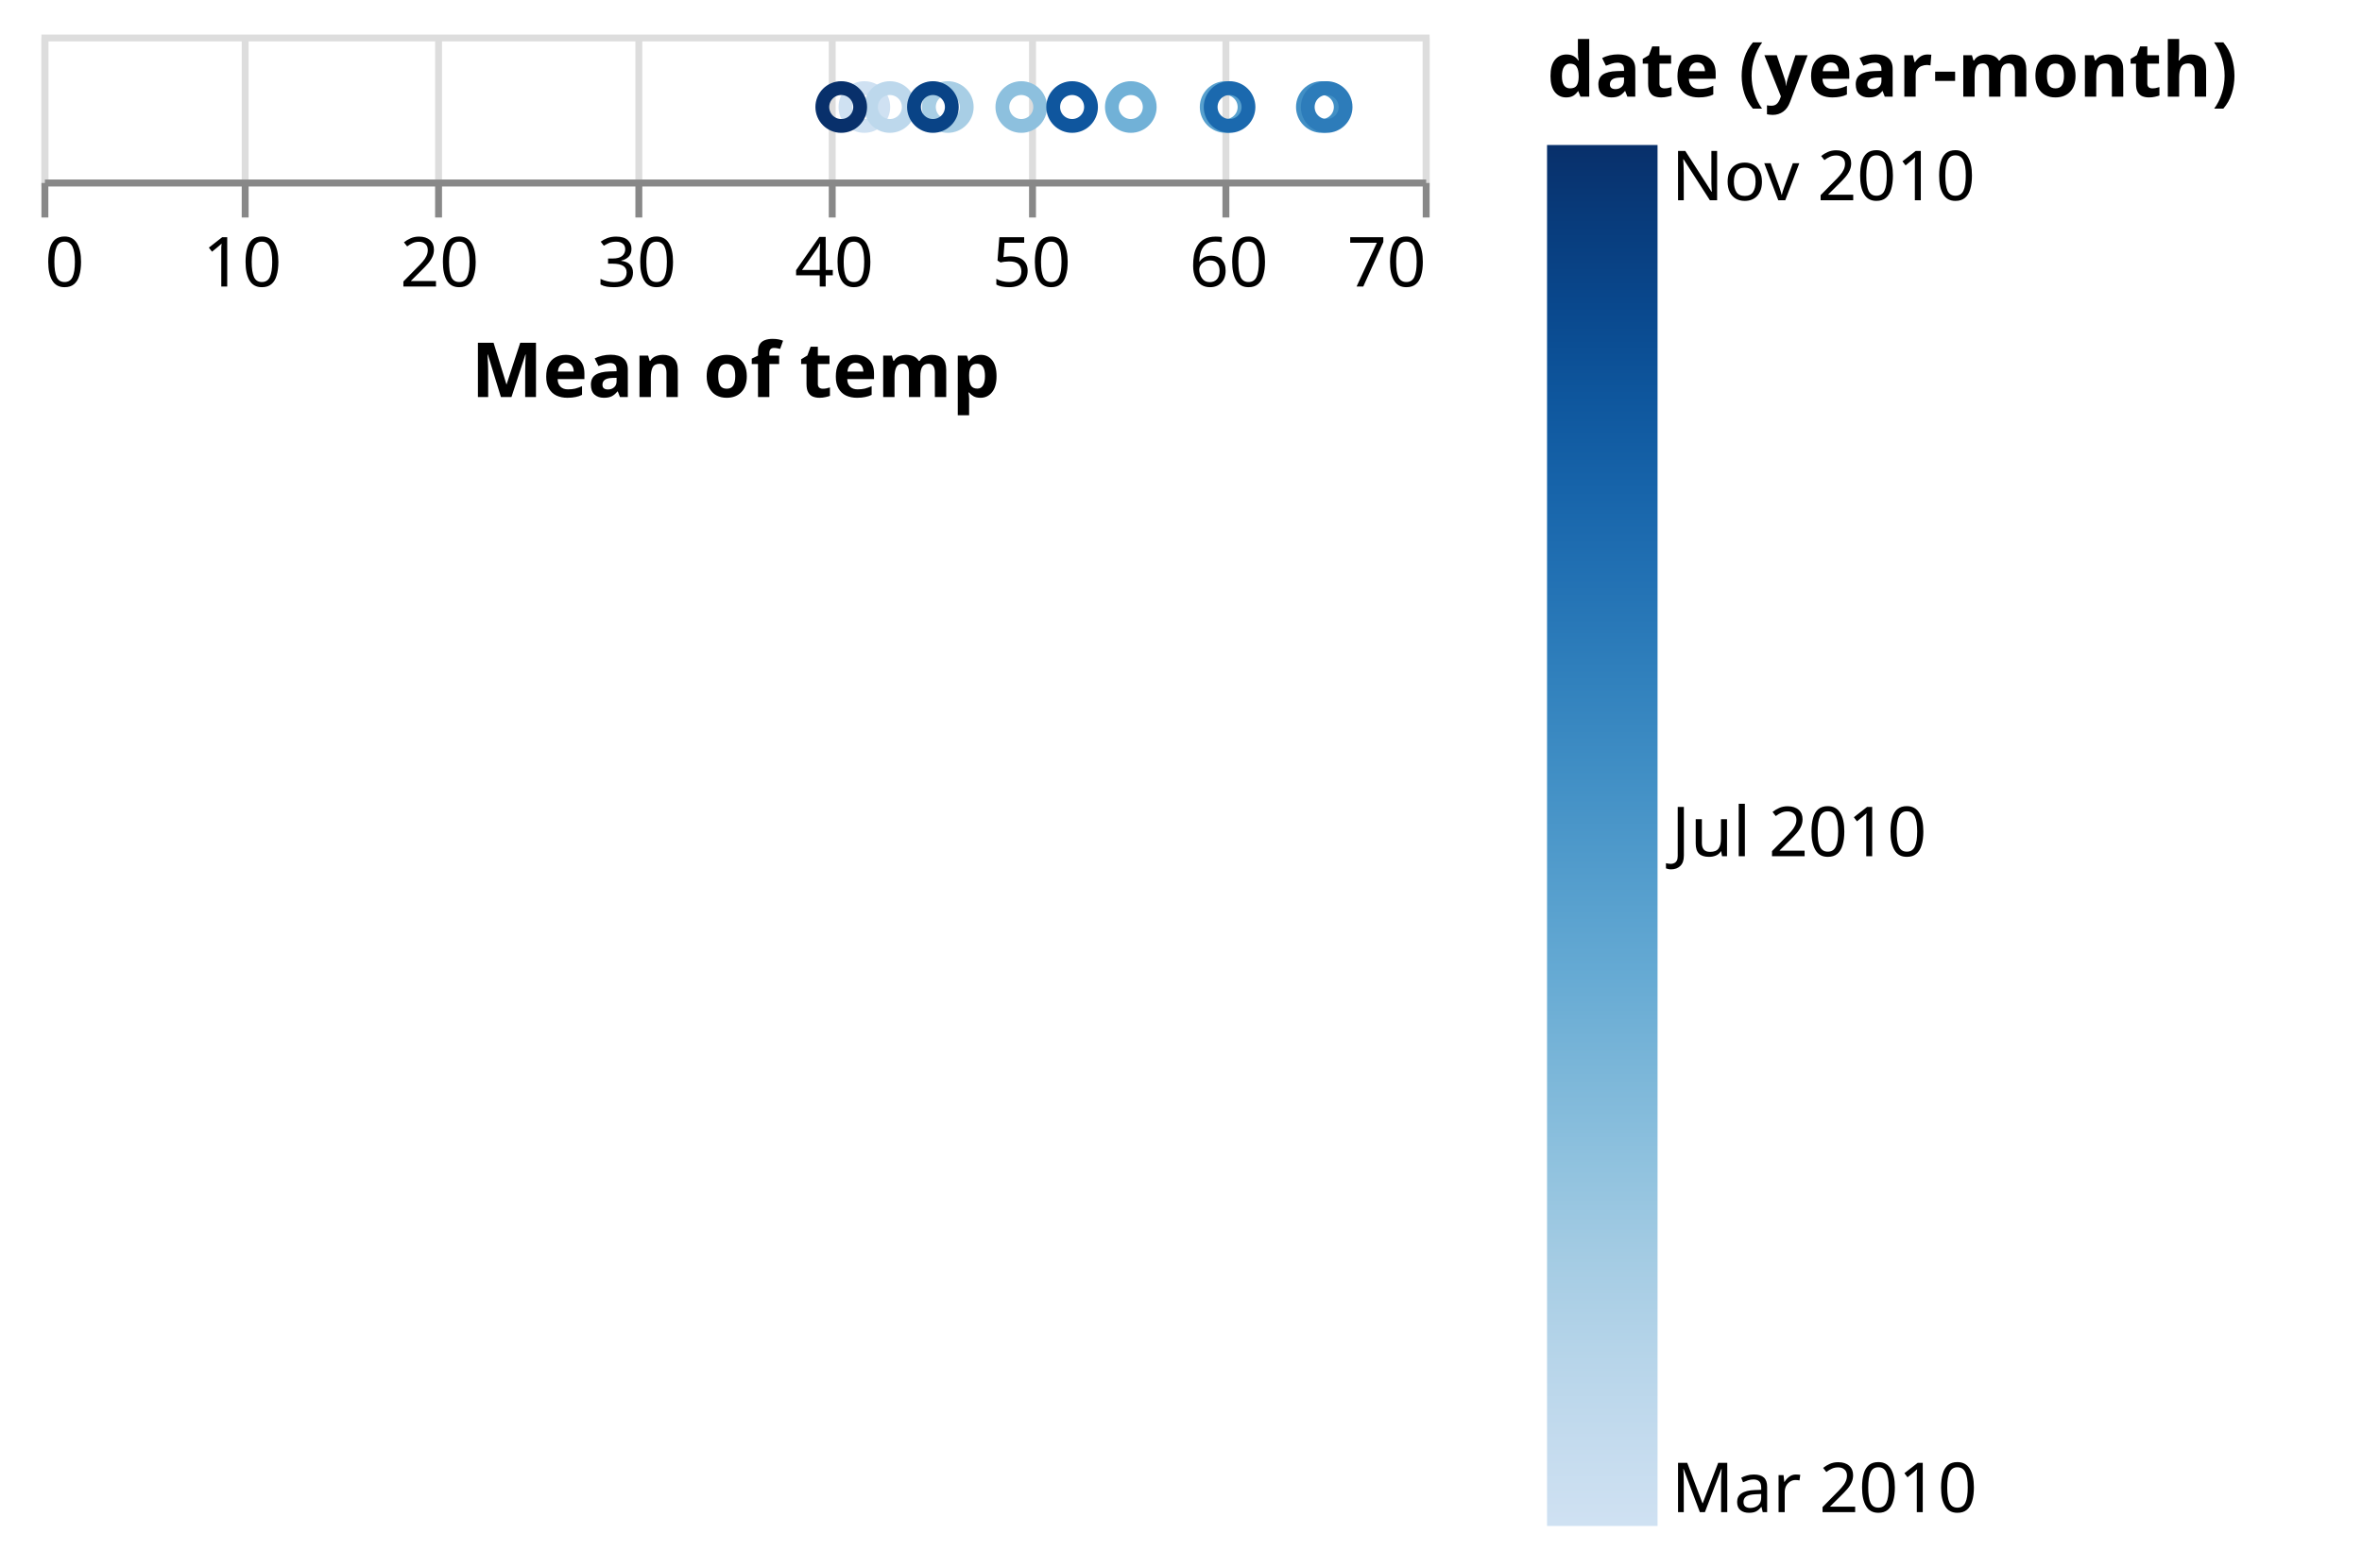
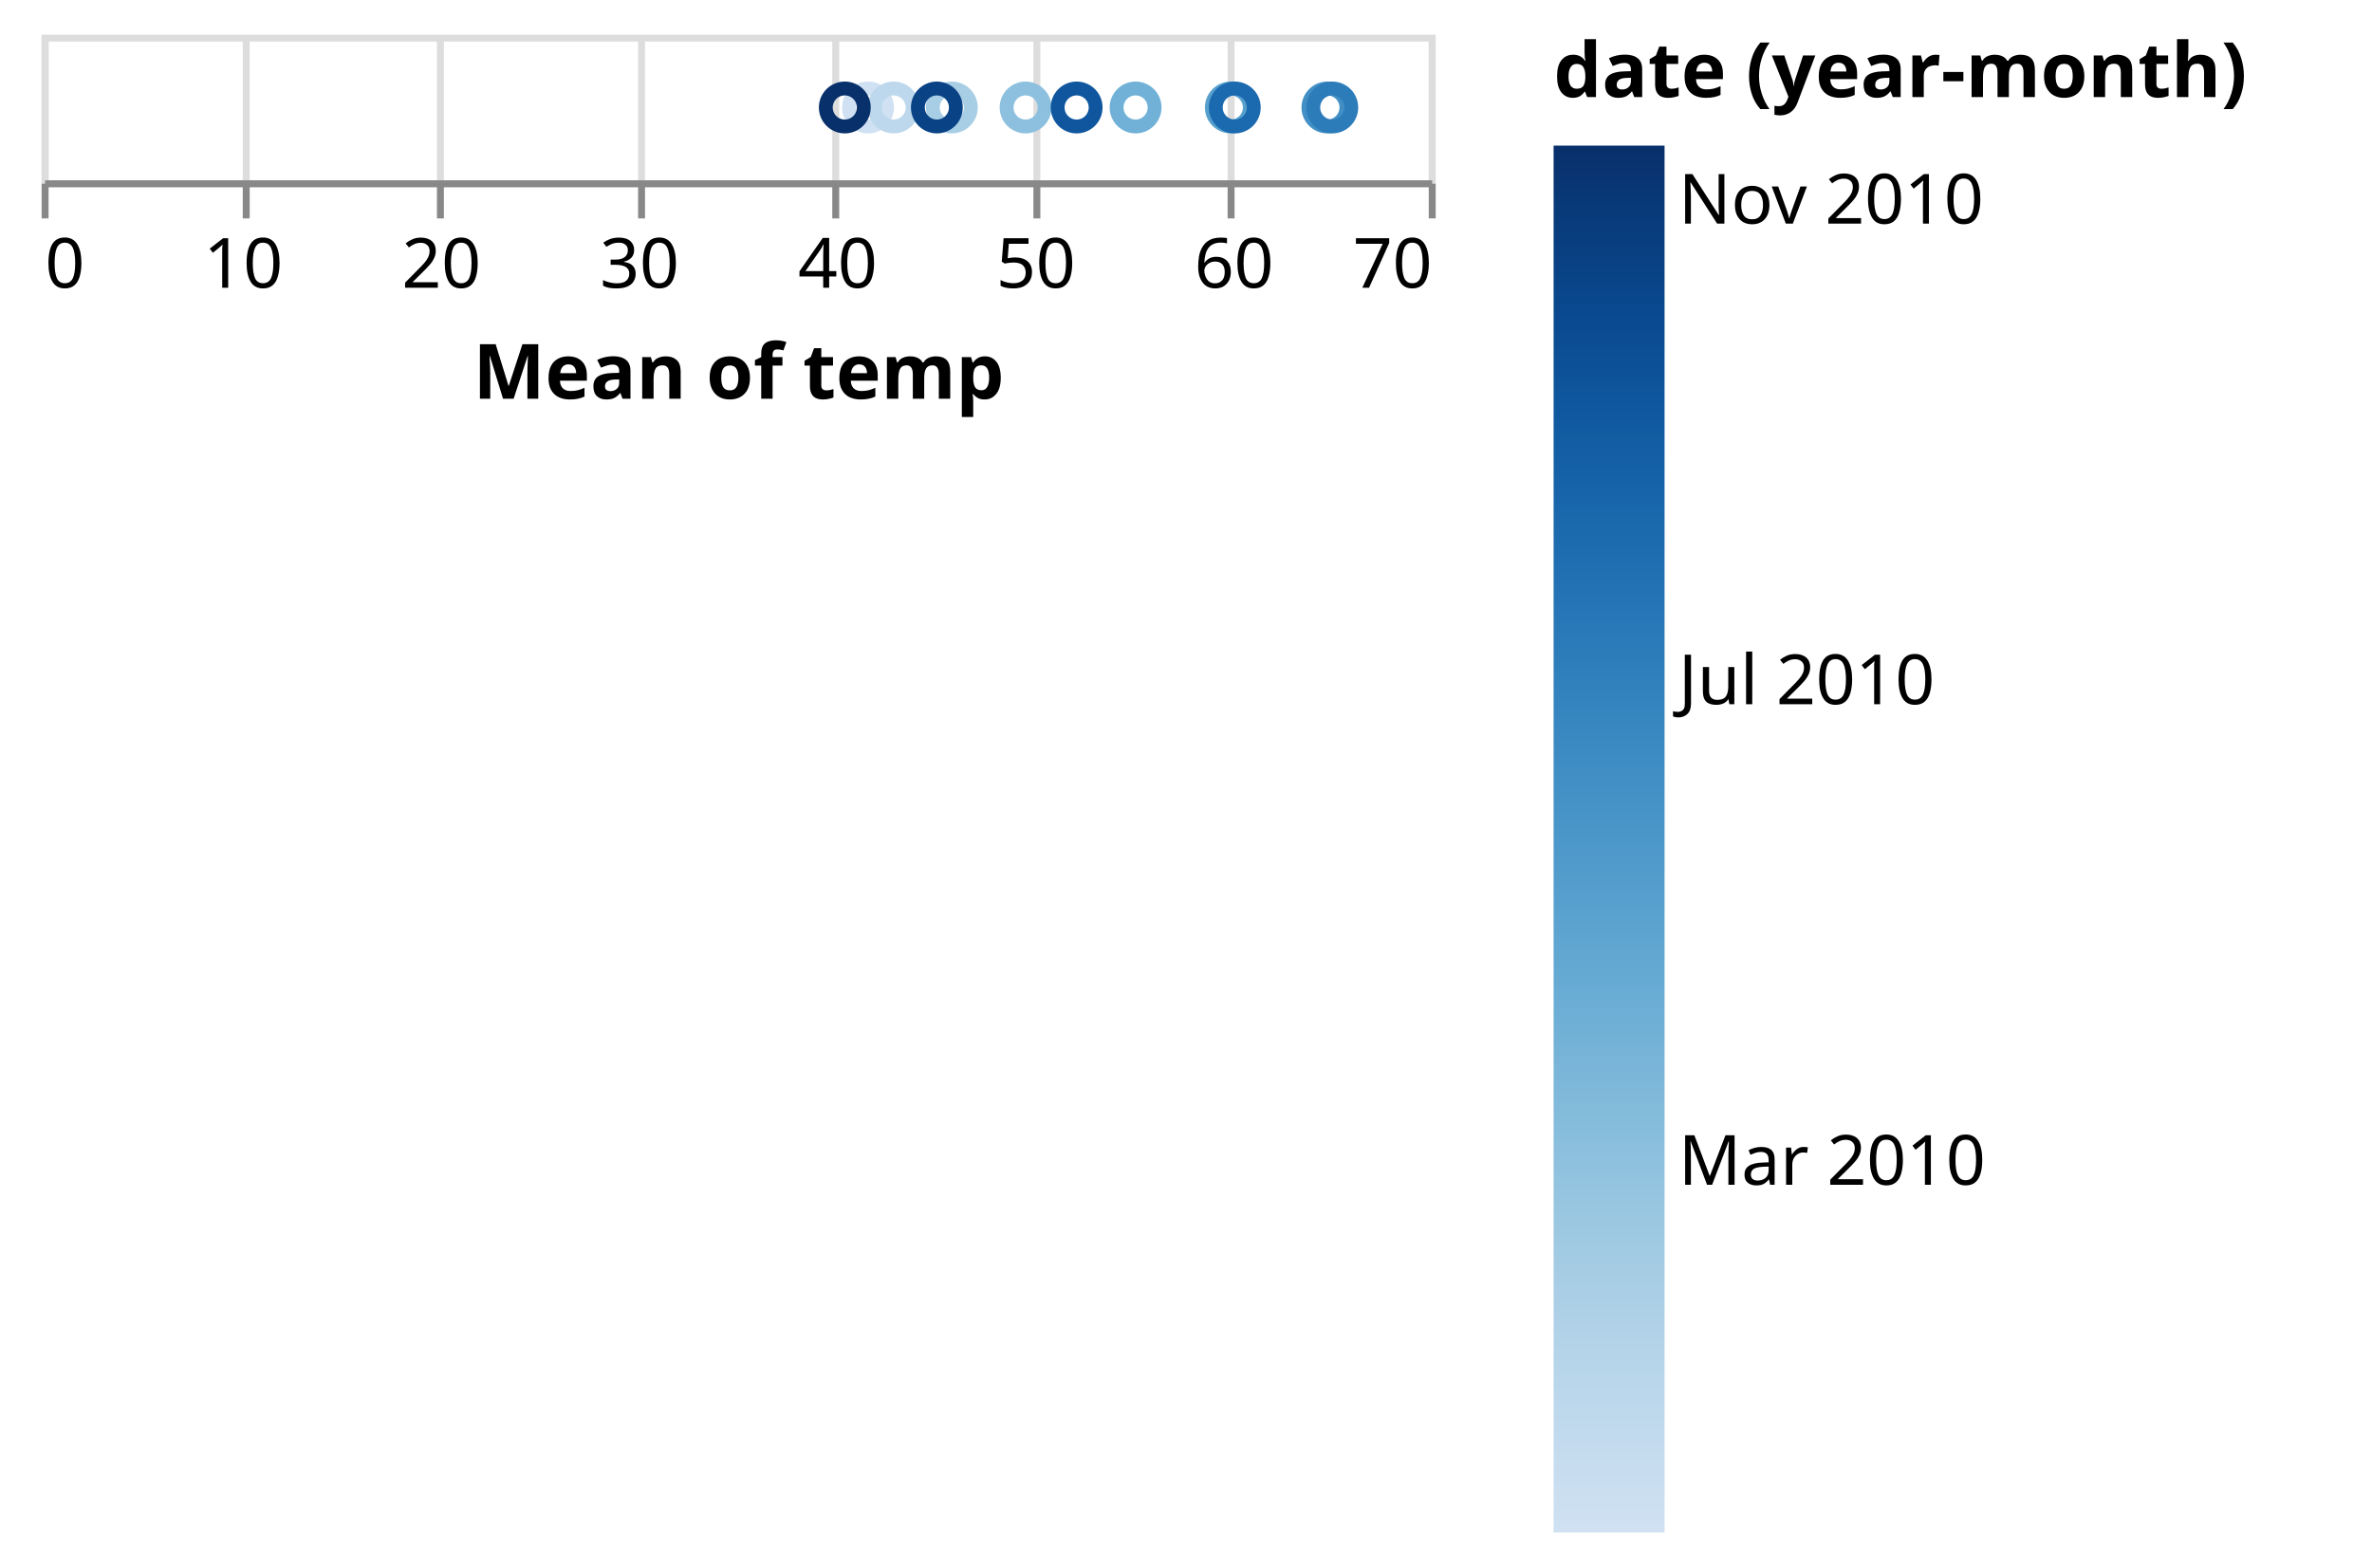
- <svg xmlns="http://www.w3.org/2000/svg" class="marks" width="342" height="227" viewBox="0 0 342 227" version="1.1">
+ <svg xmlns="http://www.w3.org/2000/svg" class="marks" width="342" height="226" viewBox="0 0 342 226" version="1.1">
  <defs>
    <linearGradient id="gradient_0" x1="0" x2="0" y1="1" y2="0">
      <stop offset="0" stop-color="rgb(207, 225, 242)" />
      <stop offset="0.058" stop-color="rgb(196, 219, 238)" />
      <stop offset="0.127" stop-color="rgb(181, 212, 233)" />
      <stop offset="0.196" stop-color="rgb(163, 203, 227)" />
      <stop offset="0.266" stop-color="rgb(142, 193, 222)" />
      <stop offset="0.335" stop-color="rgb(121, 181, 216)" />
      <stop offset="0.404" stop-color="rgb(100, 169, 211)" />
      <stop offset="0.474" stop-color="rgb(82, 156, 204)" />
      <stop offset="0.543" stop-color="rgb(65, 143, 197)" />
      <stop offset="0.612" stop-color="rgb(49, 129, 189)" />
      <stop offset="0.682" stop-color="rgb(35, 114, 180)" />
      <stop offset="0.751" stop-color="rgb(23, 100, 170)" />
      <stop offset="0.82" stop-color="rgb(14, 86, 157)" />
      <stop offset="0.889" stop-color="rgb(9, 71, 140)" />
      <stop offset="0.959" stop-color="rgb(8, 57, 120)" />
      <stop offset="1" stop-color="rgb(8, 48, 107)" />
    </linearGradient>
  </defs>
  <g transform="translate(6,5)">
    <g class="mark-group role-frame root">
      <g transform="translate(0,0)">
        <path class="background" d="M0.5,0.5h200v21h-200Z" style="fill: none; stroke: #ddd;" />
        <g>
          <g class="mark-group role-axis">
            <g transform="translate(0.5,21.5)">
              <path class="background" d="M0,0h0v0h0Z" style="pointer-events: none; fill: none;" />
              <g>
                <g class="mark-rule role-axis-grid" style="pointer-events: none;">
                  <line transform="translate(0,0)" x2="0" y2="-21" style="fill: none; stroke: #ddd; stroke-width: 1; opacity: 1;" />
                  <line transform="translate(29,0)" x2="0" y2="-21" style="fill: none; stroke: #ddd; stroke-width: 1; opacity: 1;" />
                  <line transform="translate(57,0)" x2="0" y2="-21" style="fill: none; stroke: #ddd; stroke-width: 1; opacity: 1;" />
                  <line transform="translate(86,0)" x2="0" y2="-21" style="fill: none; stroke: #ddd; stroke-width: 1; opacity: 1;" />
                  <line transform="translate(114,0)" x2="0" y2="-21" style="fill: none; stroke: #ddd; stroke-width: 1; opacity: 1;" />
                  <line transform="translate(143,0)" x2="0" y2="-21" style="fill: none; stroke: #ddd; stroke-width: 1; opacity: 1;" />
                  <line transform="translate(171,0)" x2="0" y2="-21" style="fill: none; stroke: #ddd; stroke-width: 1; opacity: 1;" />
                  <line transform="translate(200,0)" x2="0" y2="-21" style="fill: none; stroke: #ddd; stroke-width: 1; opacity: 1;" />
                </g>
              </g>
            </g>
          </g>
          <g class="mark-symbol role-mark marks">
            <path transform="translate(119.1544,10.5)" d="M2.739,0A2.739,2.739,0,1,1,-2.739,0A2.739,2.739,0,1,1,2.739,0" style="fill: none; stroke: rgb(207, 225, 242); stroke-width: 2;" />
            <path transform="translate(122.8457,10.5)" d="M2.739,0A2.739,2.739,0,1,1,-2.739,0A2.739,2.739,0,1,1,2.739,0" style="fill: none; stroke: rgb(189, 216, 236); stroke-width: 2;" />
            <path transform="translate(131.2375,10.5)" d="M2.739,0A2.739,2.739,0,1,1,-2.739,0A2.739,2.739,0,1,1,2.739,0" style="fill: none; stroke: rgb(168, 206, 229); stroke-width: 2;" />
            <path transform="translate(141.8742,10.5)" d="M2.739,0A2.739,2.739,0,1,1,-2.739,0A2.739,2.739,0,1,1,2.739,0" style="fill: none; stroke: rgb(141, 192, 222); stroke-width: 2;" />
            <path transform="translate(157.7323,10.5)" d="M2.739,0A2.739,2.739,0,1,1,-2.739,0A2.739,2.739,0,1,1,2.739,0" style="fill: none; stroke: rgb(113, 177, 215); stroke-width: 2;" />
            <path transform="translate(171.4623,10.5)" d="M2.739,0A2.739,2.739,0,1,1,-2.739,0A2.739,2.739,0,1,1,2.739,0" style="fill: none; stroke: rgb(87, 160, 206); stroke-width: 2;" />
            <path transform="translate(185.3932,10.5)" d="M2.739,0A2.739,2.739,0,1,1,-2.739,0A2.739,2.739,0,1,1,2.739,0" style="fill: none; stroke: rgb(65, 143, 197); stroke-width: 2;" />
            <path transform="translate(186.0891,10.5)" d="M2.739,0A2.739,2.739,0,1,1,-2.739,0A2.739,2.739,0,1,1,2.739,0" style="fill: none; stroke: rgb(45, 124, 186); stroke-width: 2;" />
            <path transform="translate(172.0321,10.5)" d="M2.739,0A2.739,2.739,0,1,1,-2.739,0A2.739,2.739,0,1,1,2.739,0" style="fill: none; stroke: rgb(27, 105, 174); stroke-width: 2;" />
            <path transform="translate(149.2331,10.5)" d="M2.739,0A2.739,2.739,0,1,1,-2.739,0A2.739,2.739,0,1,1,2.739,0" style="fill: none; stroke: rgb(15, 86, 158); stroke-width: 2;" />
            <path transform="translate(129.0782,10.5)" d="M2.739,0A2.739,2.739,0,1,1,-2.739,0A2.739,2.739,0,1,1,2.739,0" style="fill: none; stroke: rgb(9, 67, 134); stroke-width: 2;" />
            <path transform="translate(115.8053,10.5)" d="M2.739,0A2.739,2.739,0,1,1,-2.739,0A2.739,2.739,0,1,1,2.739,0" style="fill: none; stroke: rgb(8, 48, 107); stroke-width: 2;" />
          </g>
          <g class="mark-group role-legend">
            <g transform="translate(218,0)">
-               <path class="background" d="M0,0h113v217h-113Z" style="pointer-events: none; fill: none;" />
+               <path class="background" d="M0,0h113v216h-113Z" style="pointer-events: none; fill: none;" />
              <g>
                <g class="mark-group role-legend-entry">
                  <g transform="translate(0,16)">
                    <path class="background" d="M0,0h0v0h0Z" style="pointer-events: none; fill: none;" />
                    <g>
                      <g class="mark-rect role-legend-gradient" style="pointer-events: none;">
                        <path d="M0,0h16v200h-16Z" style="fill: url(#gradient_0); stroke: #ddd; stroke-width: 0; opacity: 1;" />
                      </g>
                      <g class="mark-text role-legend-label" style="pointer-events: none;">
-                         <text text-anchor="start" transform="translate(18,198)" style="font-family: sans-serif; font-size: 10px; fill: #000; opacity: 1;">Mar 2010</text>
-                         <text text-anchor="start" transform="translate(18,103)" style="font-family: sans-serif; font-size: 10px; fill: #000; opacity: 1;">Jul 2010</text>
-                         <text text-anchor="start" transform="translate(18,8)" style="font-family: sans-serif; font-size: 10px; fill: #000; opacity: 1;">Nov 2010</text>
+                         <text text-anchor="start" transform="translate(18,149.8618)" style="font-family: sans-serif; font-size: 10px; fill: #000; opacity: 1;">Mar 2010</text>
+                         <text text-anchor="start" transform="translate(18,80.556)" style="font-family: sans-serif; font-size: 10px; fill: #000; opacity: 1;">Jul 2010</text>
+                         <text text-anchor="start" transform="translate(18,11.25017)" style="font-family: sans-serif; font-size: 10px; fill: #000; opacity: 1;">Nov 2010</text>
                      </g>
                    </g>
                  </g>
                </g>
                <g class="mark-text role-legend-title" style="pointer-events: none;">
                  <text text-anchor="start" transform="translate(0,9)" style="font-family: sans-serif; font-size: 11px; font-weight: bold; fill: #000; opacity: 1;">date (year-month)</text>
                </g>
              </g>
            </g>
          </g>
          <g class="mark-group role-axis">
            <g transform="translate(0.5,21.5)">
              <path class="background" d="M0,0h0v0h0Z" style="pointer-events: none; fill: none;" />
              <g>
                <g class="mark-rule role-axis-tick" style="pointer-events: none;">
                  <line transform="translate(0,0)" x2="0" y2="5" style="fill: none; stroke: #888; stroke-width: 1; opacity: 1;" />
                  <line transform="translate(29,0)" x2="0" y2="5" style="fill: none; stroke: #888; stroke-width: 1; opacity: 1;" />
                  <line transform="translate(57,0)" x2="0" y2="5" style="fill: none; stroke: #888; stroke-width: 1; opacity: 1;" />
                  <line transform="translate(86,0)" x2="0" y2="5" style="fill: none; stroke: #888; stroke-width: 1; opacity: 1;" />
                  <line transform="translate(114,0)" x2="0" y2="5" style="fill: none; stroke: #888; stroke-width: 1; opacity: 1;" />
                  <line transform="translate(143,0)" x2="0" y2="5" style="fill: none; stroke: #888; stroke-width: 1; opacity: 1;" />
                  <line transform="translate(171,0)" x2="0" y2="5" style="fill: none; stroke: #888; stroke-width: 1; opacity: 1;" />
                  <line transform="translate(200,0)" x2="0" y2="5" style="fill: none; stroke: #888; stroke-width: 1; opacity: 1;" />
                </g>
                <g class="mark-text role-axis-label" style="pointer-events: none;">
                  <text text-anchor="start" transform="translate(0,15)" style="font-family: sans-serif; font-size: 10px; fill: #000; opacity: 1;">0</text>
                  <text text-anchor="middle" transform="translate(28.57143,15)" style="font-family: sans-serif; font-size: 10px; fill: #000; opacity: 1;">10</text>
                  <text text-anchor="middle" transform="translate(57.14286,15)" style="font-family: sans-serif; font-size: 10px; fill: #000; opacity: 1;">20</text>
                  <text text-anchor="middle" transform="translate(85.71429,15)" style="font-family: sans-serif; font-size: 10px; fill: #000; opacity: 1;">30</text>
                  <text text-anchor="middle" transform="translate(114.2857,15)" style="font-family: sans-serif; font-size: 10px; fill: #000; opacity: 1;">40</text>
                  <text text-anchor="middle" transform="translate(142.8571,15)" style="font-family: sans-serif; font-size: 10px; fill: #000; opacity: 1;">50</text>
                  <text text-anchor="middle" transform="translate(171.4286,15)" style="font-family: sans-serif; font-size: 10px; fill: #000; opacity: 1;">60</text>
                  <text text-anchor="end" transform="translate(200,15)" style="font-family: sans-serif; font-size: 10px; fill: #000; opacity: 1;">70</text>
                </g>
                <g class="mark-rule role-axis-domain" style="pointer-events: none;">
                  <line transform="translate(0,0)" x2="200" y2="0" style="fill: none; stroke: #888; stroke-width: 1; opacity: 1;" />
                </g>
                <g class="mark-text role-axis-title" style="pointer-events: none;">
                  <text text-anchor="middle" transform="translate(100,31)" style="font-family: sans-serif; font-size: 11px; font-weight: bold; fill: #000; opacity: 1;">Mean of temp</text>
                </g>
              </g>
            </g>
          </g>
        </g>
      </g>
    </g>
  </g>
</svg>
